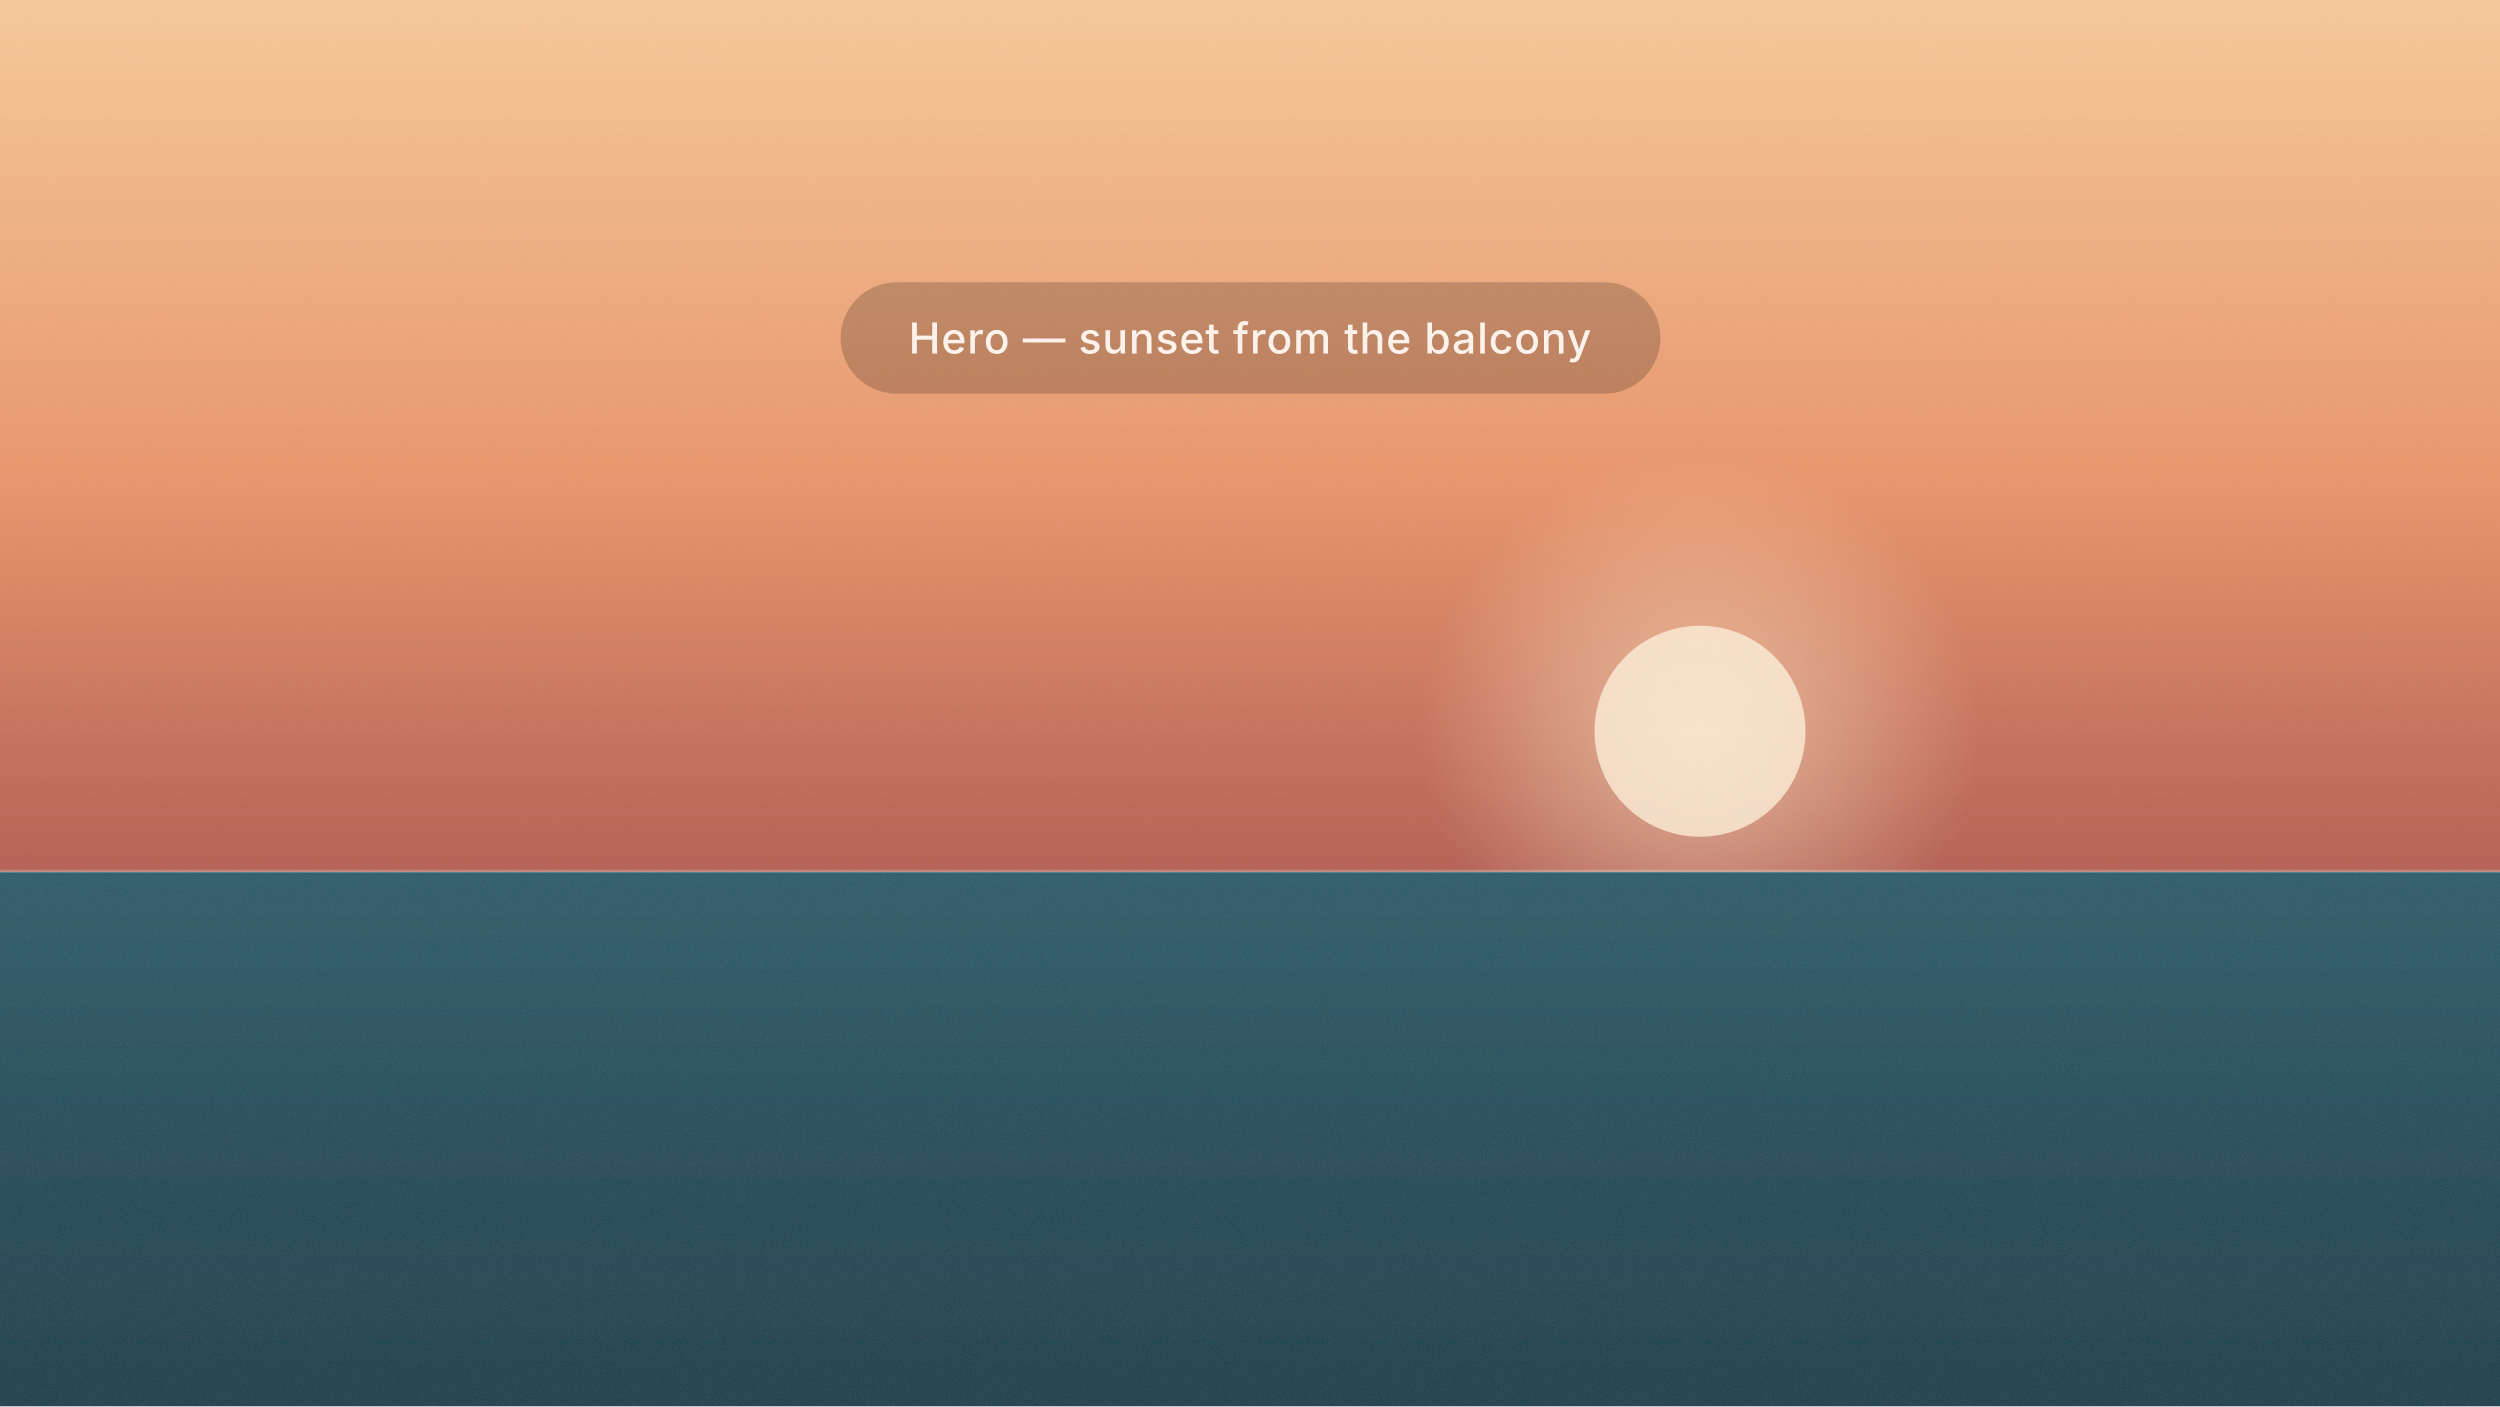
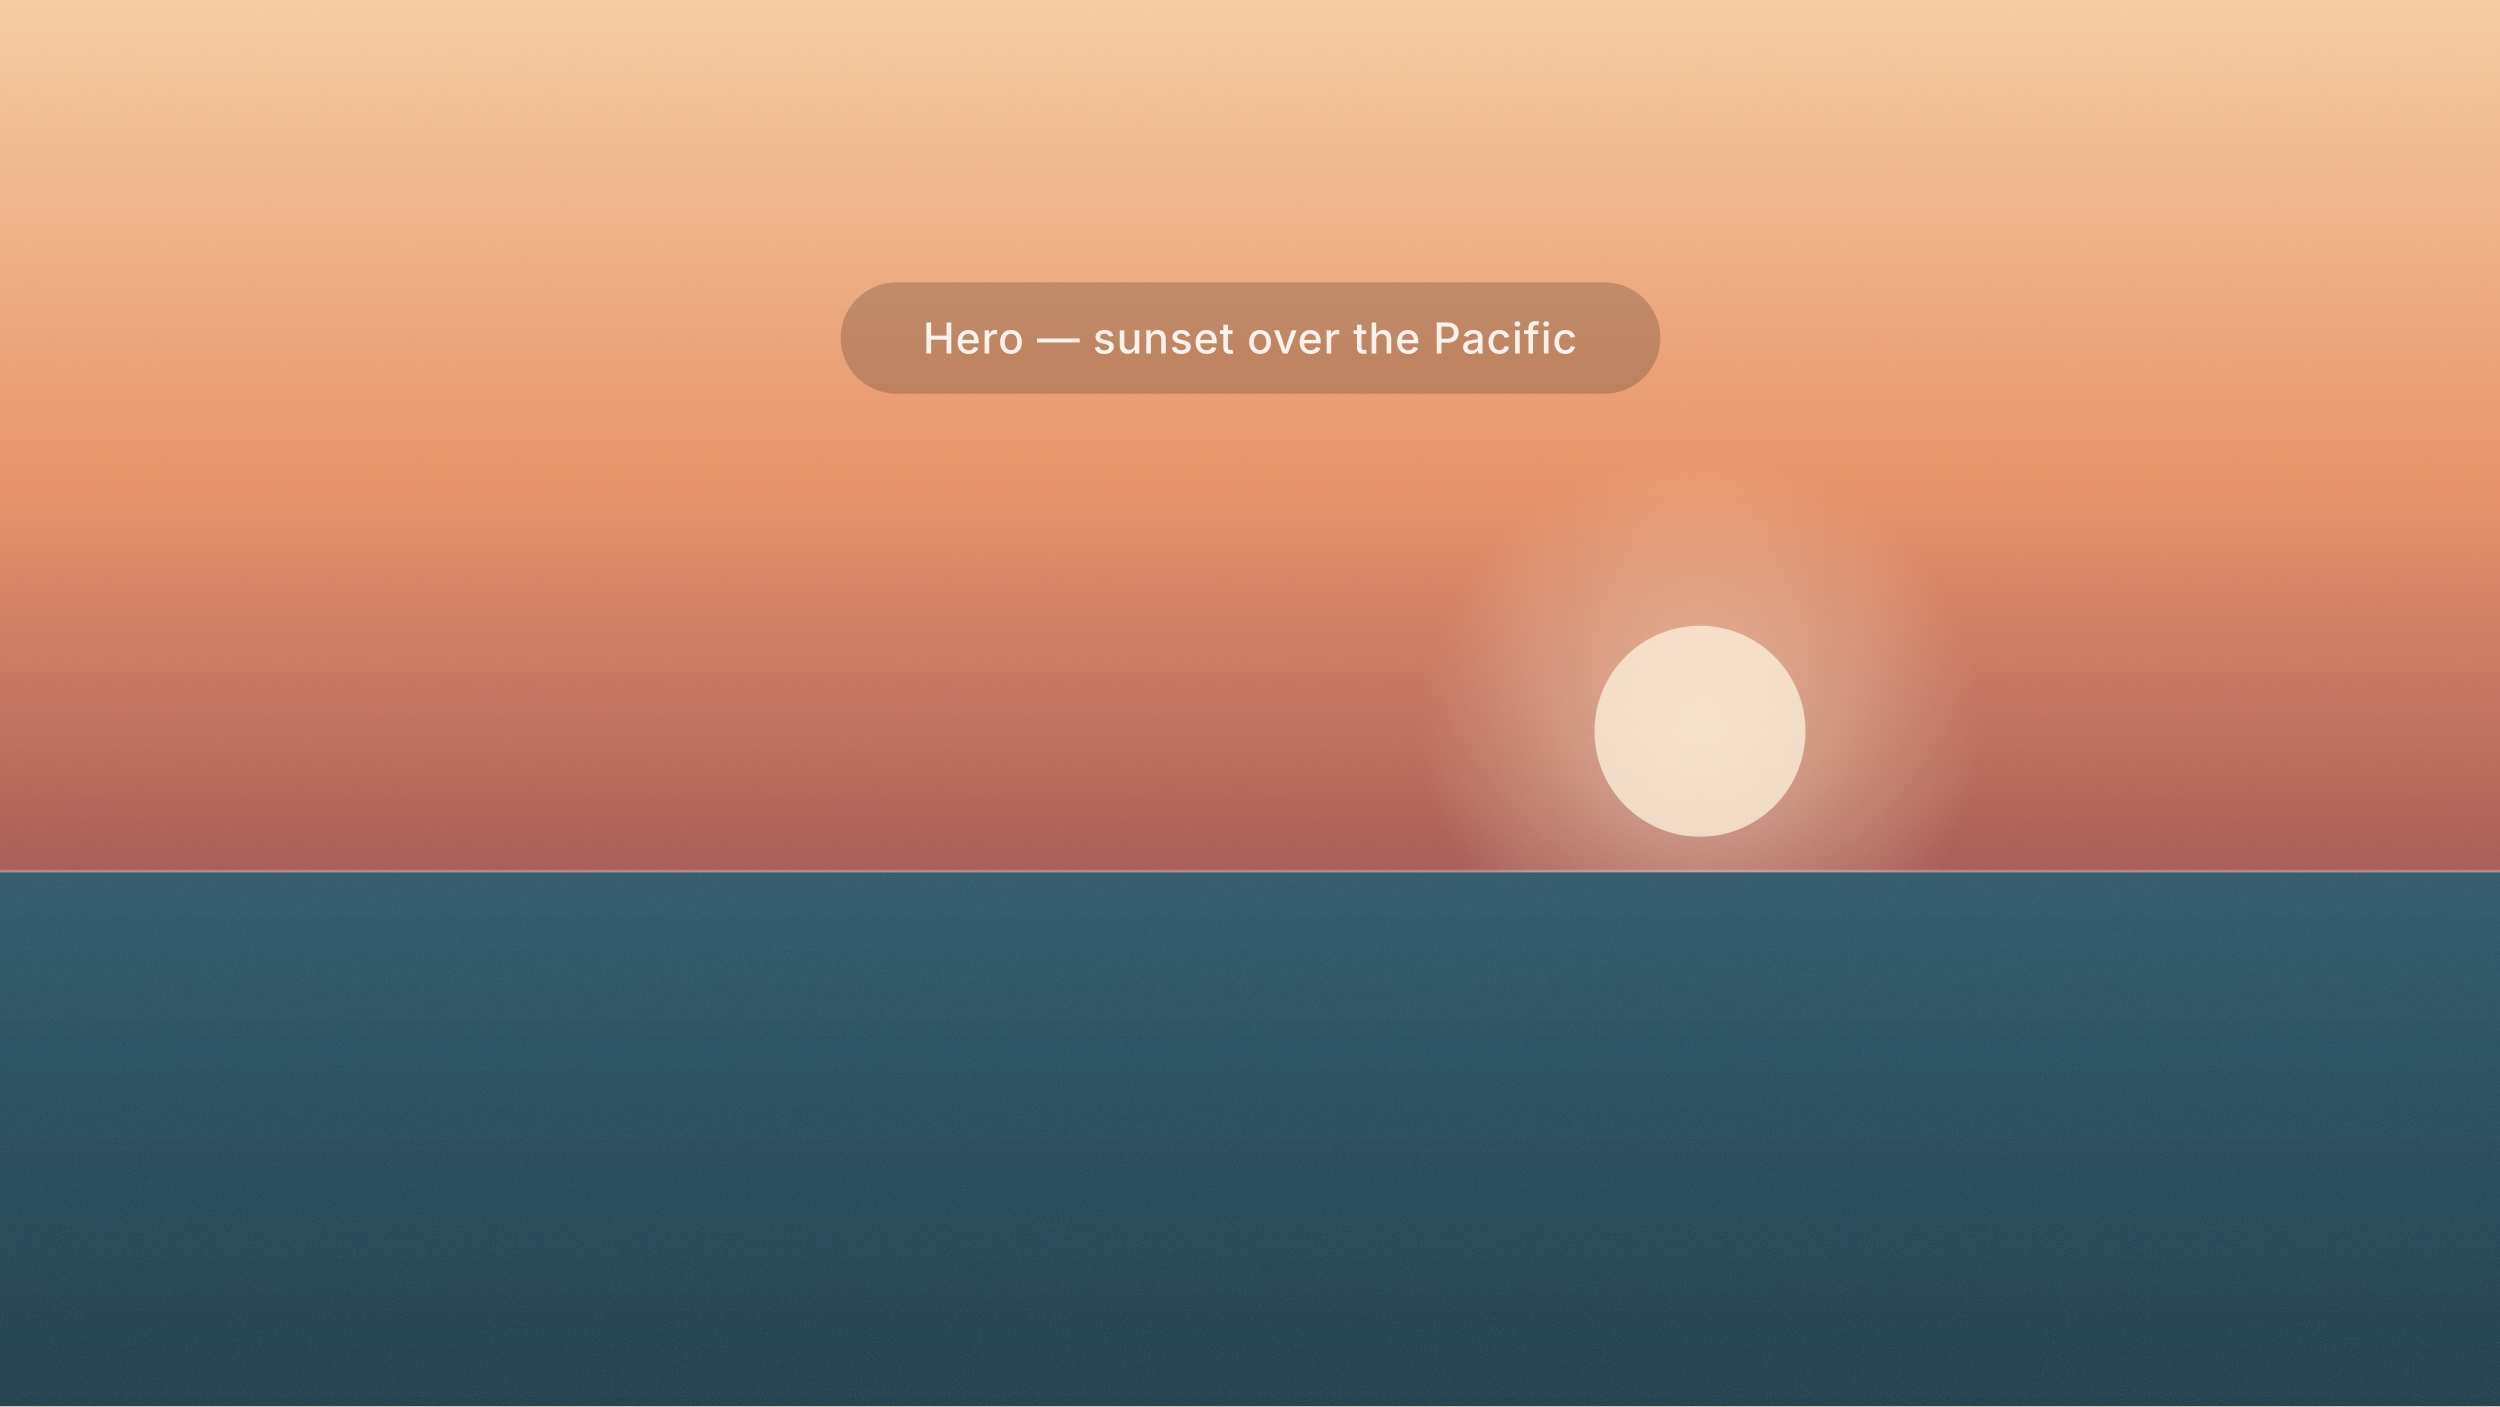
- <svg xmlns="http://www.w3.org/2000/svg" viewBox="0 0 2400 1350" width="2400" height="1350" role="img" aria-label="Hero — sunset from the balcony placeholder">
+ <svg xmlns="http://www.w3.org/2000/svg" viewBox="0 0 2400 1350" width="2400" height="1350" role="img" aria-label="Hero — sunset over the Pacific placeholder">
  <defs>
    <linearGradient id="sky" x1="0" y1="0" x2="0" y2="1">
-       <stop offset="0%" stop-color="#f6c99a" />
-       <stop offset="55%" stop-color="#e8956a" />
-       <stop offset="100%" stop-color="#b45f52" />
+       <stop offset="0%" stop-color="#f7cda2" />
+       <stop offset="55%" stop-color="#e89468" />
+       <stop offset="100%" stop-color="#a85a55" />
    </linearGradient>
    <linearGradient id="sea" x1="0" y1="0" x2="0" y2="1">
-       <stop offset="0%" stop-color="#2b5d6b" />
-       <stop offset="100%" stop-color="#173f4c" />
+       <stop offset="0%" stop-color="#2a5a6b" />
+       <stop offset="100%" stop-color="#163b4a" />
    </linearGradient>
    <radialGradient id="glow">
      <stop offset="0%" stop-color="#fff0d0" stop-opacity="0.55" />
      <stop offset="100%" stop-color="#fff0d0" stop-opacity="0" />
    </radialGradient>
    <filter id="grain" x="0" y="0" width="100%" height="100%">
      <feTurbulence type="fractalNoise" baseFrequency="0.9" numOctaves="3" seed="7" result="n" />
      <feColorMatrix type="saturate" values="0" in="n" result="g" />
      <feComponentTransfer in="g" result="t">
        <feFuncA type="linear" slope="0.055" />
      </feComponentTransfer>
      <feComposite operator="over" in="t" in2="SourceGraphic" />
    </filter>
  </defs>
  <g filter="url(#grain)">
    <rect width="2400" height="837" fill="url(#sky)" />
    <circle cx="1632" cy="702" r="101.25" fill="#fff6e4" opacity="0.75" />
    <ellipse cx="1632" cy="702" rx="270" ry="270" fill="url(#glow)" />
    <rect y="837" width="2400" height="513" fill="url(#sea)" />
    <rect y="835" width="2400" height="3" fill="#ffffff" opacity="0.22" />
  </g>
  <g opacity="0.85">
    <rect x="807" y="271" width="787" height="107" rx="54" fill="rgba(0,0,0,0.22)" />
-     <text x="1200" y="324.5" text-anchor="middle" dominant-baseline="central" font-family="Inter, Helvetica, Arial, sans-serif" font-size="41" font-weight="500" letter-spacing="0.82" fill="#ffffff">Hero — sunset from the balcony</text>
+     <text x="1200" y="324.5" text-anchor="middle" dominant-baseline="central" font-family="Inter, Helvetica, Arial, sans-serif" font-size="41" font-weight="500" letter-spacing="0.82" fill="#ffffff">Hero — sunset over the Pacific</text>
  </g>
</svg>
